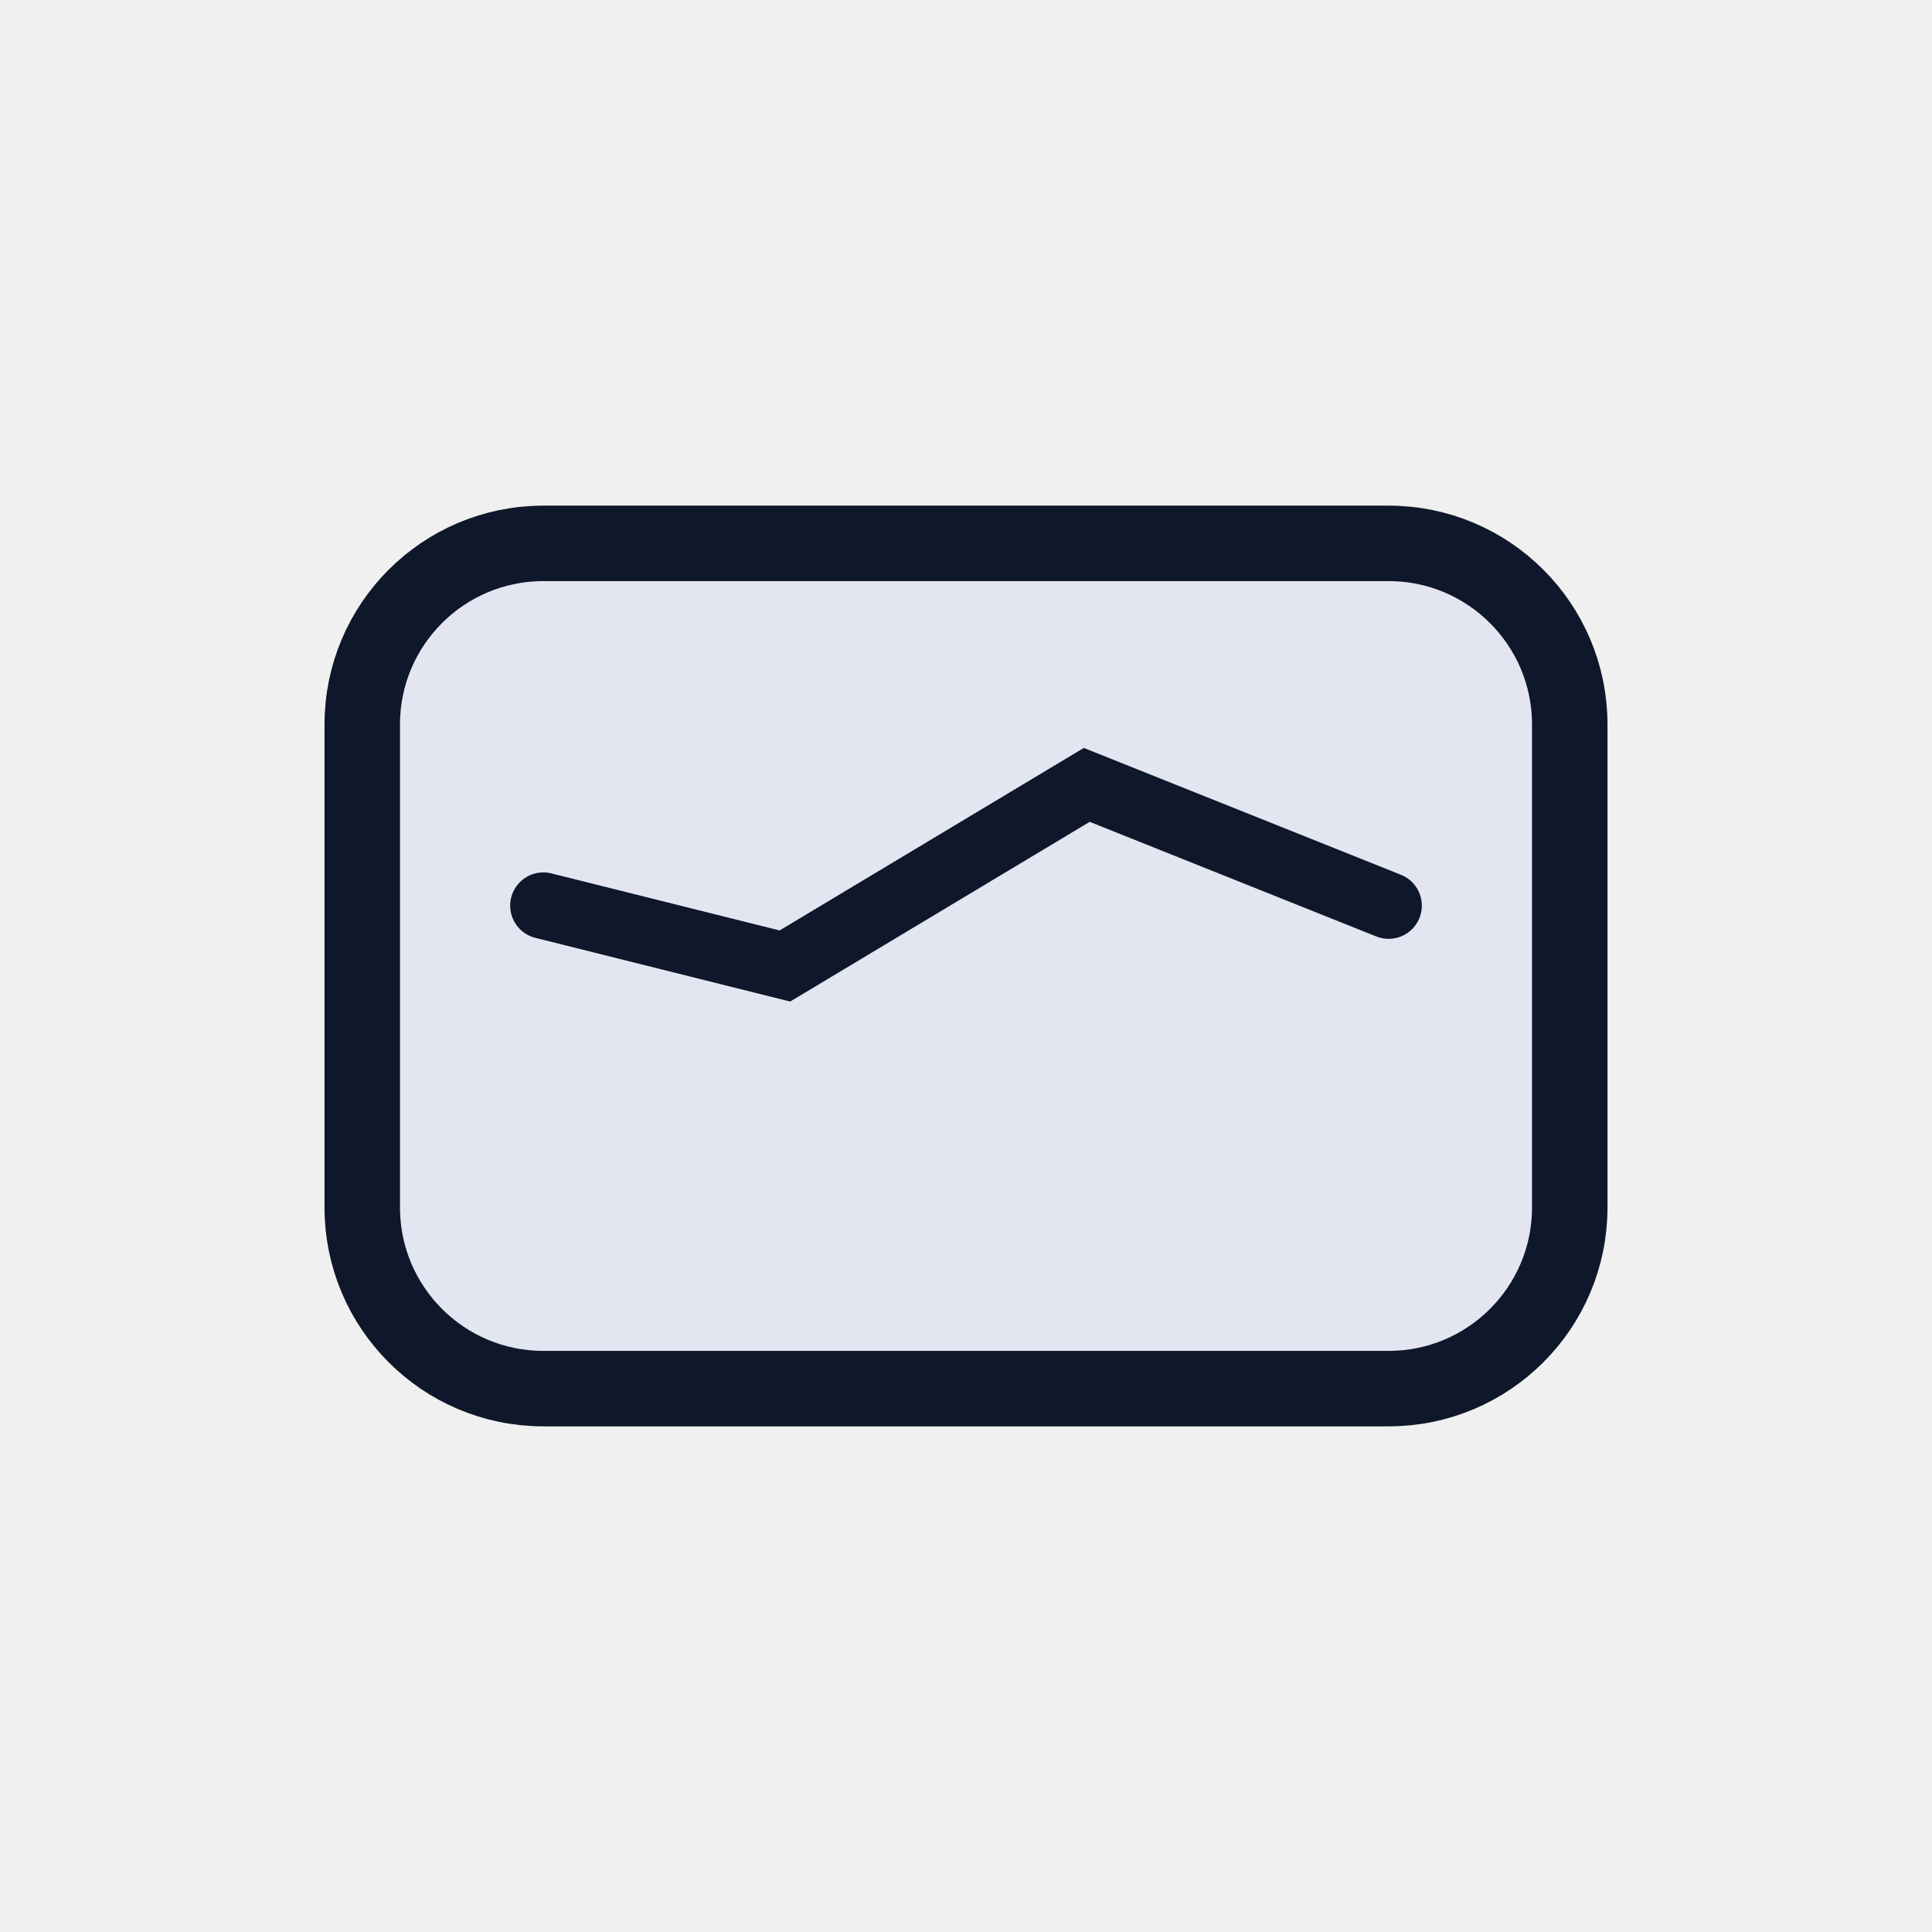
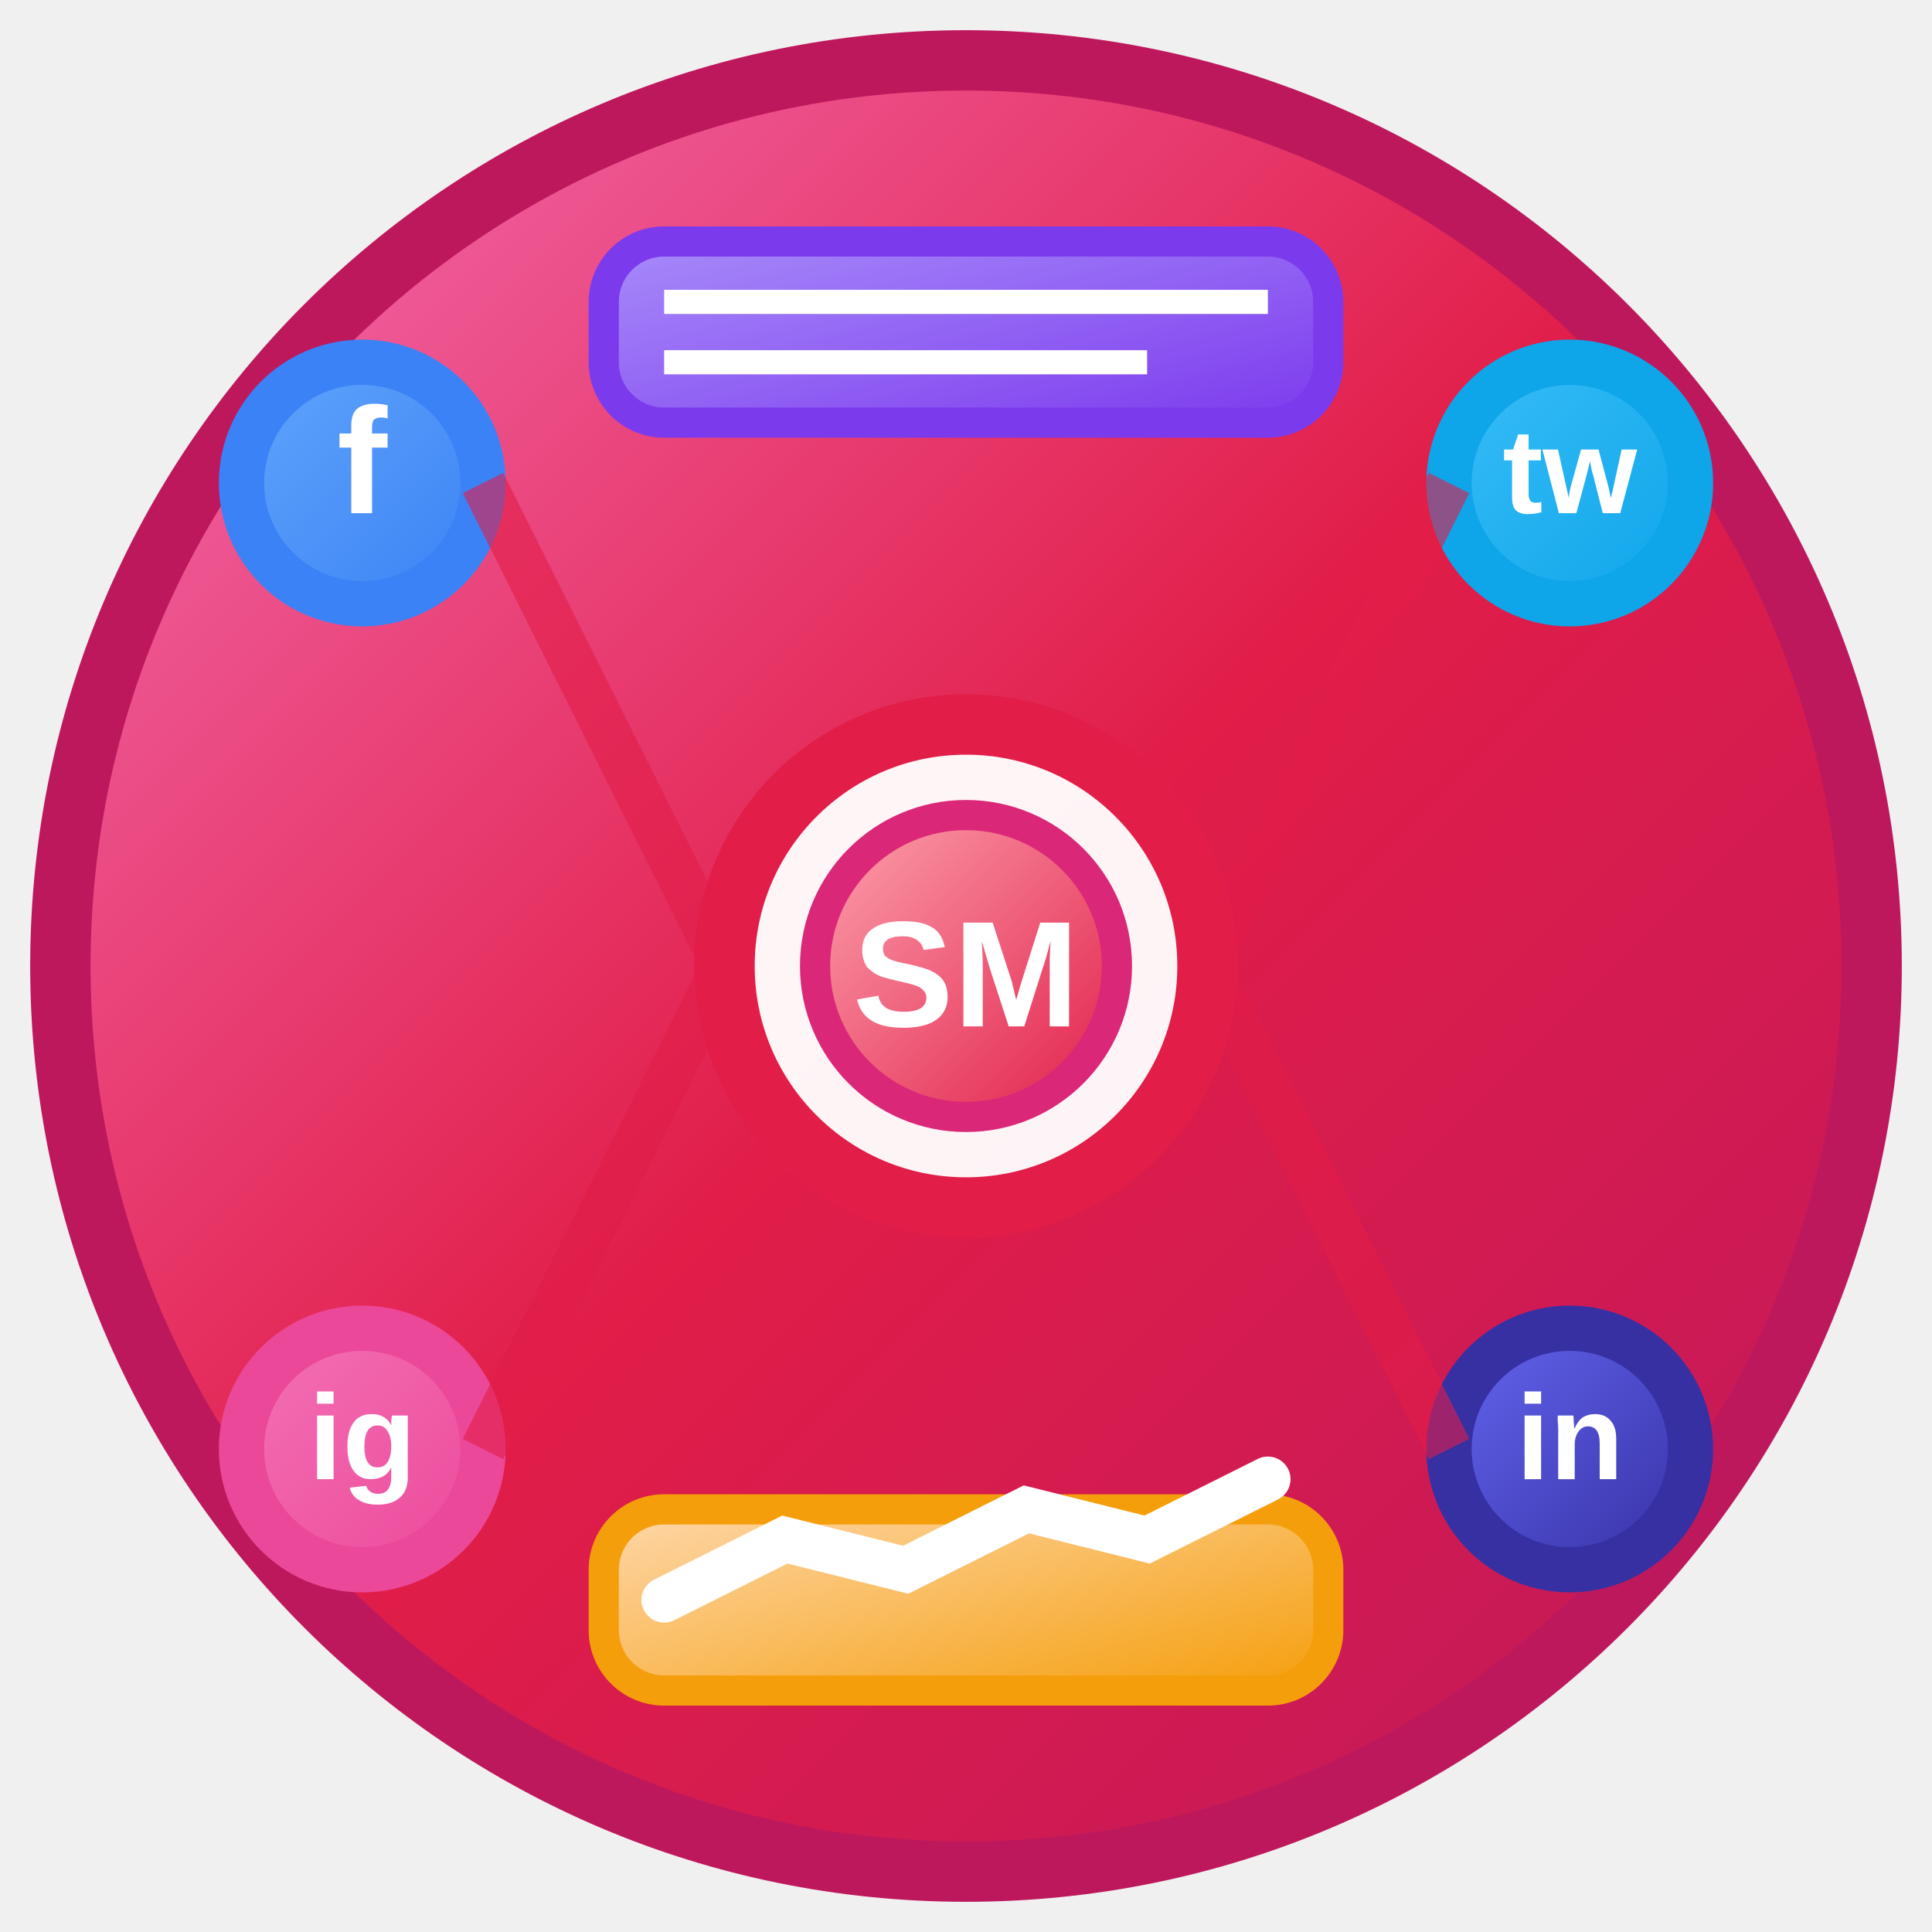
<svg xmlns="http://www.w3.org/2000/svg" width="64" height="64" viewBox="0 0 64 64" fill="none">
+   <circle cx="32" cy="32" r="30" fill="url(#social-gradient)" stroke="#be185d" stroke-width="2" />
+   <circle cx="32" cy="32" r="8" fill="#ffffff" fill-opacity="0.95" stroke="#e11d48" stroke-width="2" />
+   <circle cx="32" cy="32" r="5" fill="url(#hub-gradient)" stroke="#db2777" stroke-width="1" />
+   <text x="32" y="34" text-anchor="middle" fill="#ffffff" font-family="Arial, sans-serif" font-size="5" font-weight="bold">SM</text>
+   <circle cx="12" cy="16" r="4" fill="url(#facebook-gradient)" stroke="#3b82f6" stroke-width="1.5" />
+   <text x="12" y="17" text-anchor="middle" fill="#ffffff" font-family="Arial, sans-serif" font-size="5" font-weight="bold">f</text>
+   <circle cx="52" cy="16" r="4" fill="url(#twitter-gradient)" stroke="#0ea5e9" stroke-width="1.5" />
+   <text x="52" y="17" text-anchor="middle" fill="#ffffff" font-family="Arial, sans-serif" font-size="4" font-weight="bold">tw</text>
+   <circle cx="12" cy="48" r="4" fill="url(#instagram-gradient)" stroke="#ec4899" stroke-width="1.5" />
+   <text x="12" y="49" text-anchor="middle" fill="#ffffff" font-family="Arial, sans-serif" font-size="4" font-weight="bold">ig</text>
+   <circle cx="52" cy="48" r="4" fill="url(#linkedin-gradient)" stroke="#3730a3" stroke-width="1.5" />
+   <text x="52" y="49" text-anchor="middle" fill="#ffffff" font-family="Arial, sans-serif" font-size="4" font-weight="bold">in</text>
+   <rect x="20" y="8" width="24" height="6" rx="2" fill="url(#content-gradient)" stroke="#7c3aed" stroke-width="1" />
+   <path d="M22 10 L42 10 M22 12 L38 12" stroke="#ffffff" stroke-width="0.8" />
+   <rect x="20" y="50" width="24" height="6" rx="2" fill="url(#analytics-gradient)" stroke="#f59e0b" stroke-width="1" />
+   <path d="M22 53 L26 51 L30 52 L34 50 L38 51 L42 49" stroke="#ffffff" stroke-width="1.5" stroke-linecap="round" fill="none" />
+   <path d="M16 16 L24 32 M40 32 L48 16 M16 48 L24 32 M40 32 L48 48" stroke="#e11d48" stroke-width="1.5" opacity="0.6" />
  <defs>
-     <linearGradient id="g" x1="8" y1="56" x2="56" y2="8">
-       <stop stop-color="#0EA5E9" />
-       <stop offset="1" stop-color="#7C3AED" />
+     <linearGradient id="social-gradient" x1="0%" y1="0%" x2="100%" y2="100%">
+       <stop offset="0%" style="stop-color:#f472b6;stop-opacity:1" />
+       <stop offset="50%" style="stop-color:#e11d48;stop-opacity:1" />
+       <stop offset="100%" style="stop-color:#be185d;stop-opacity:1" />
+     </linearGradient>
+     <linearGradient id="hub-gradient" x1="0%" y1="0%" x2="100%" y2="100%">
+       <stop offset="0%" style="stop-color:#fda4af;stop-opacity:1" />
+       <stop offset="100%" style="stop-color:#e11d48;stop-opacity:1" />
+     </linearGradient>
+     <linearGradient id="facebook-gradient" x1="0%" y1="0%" x2="100%" y2="100%">
+       <stop offset="0%" style="stop-color:#60a5fa;stop-opacity:1" />
+       <stop offset="100%" style="stop-color:#3b82f6;stop-opacity:1" />
+     </linearGradient>
+     <linearGradient id="twitter-gradient" x1="0%" y1="0%" x2="100%" y2="100%">
+       <stop offset="0%" style="stop-color:#38bdf8;stop-opacity:1" />
+       <stop offset="100%" style="stop-color:#0ea5e9;stop-opacity:1" />
+     </linearGradient>
+     <linearGradient id="instagram-gradient" x1="0%" y1="0%" x2="100%" y2="100%">
+       <stop offset="0%" style="stop-color:#f472b6;stop-opacity:1" />
+       <stop offset="100%" style="stop-color:#ec4899;stop-opacity:1" />
+     </linearGradient>
+     <linearGradient id="linkedin-gradient" x1="0%" y1="0%" x2="100%" y2="100%">
+       <stop offset="0%" style="stop-color:#6366f1;stop-opacity:1" />
+       <stop offset="100%" style="stop-color:#3730a3;stop-opacity:1" />
+     </linearGradient>
+     <linearGradient id="content-gradient" x1="0%" y1="0%" x2="100%" y2="100%">
+       <stop offset="0%" style="stop-color:#a78bfa;stop-opacity:1" />
+       <stop offset="100%" style="stop-color:#7c3aed;stop-opacity:1" />
+     </linearGradient>
+     <linearGradient id="analytics-gradient" x1="0%" y1="0%" x2="100%" y2="100%">
+       <stop offset="0%" style="stop-color:#fed7aa;stop-opacity:1" />
+       <stop offset="100%" style="stop-color:#f59e0b;stop-opacity:1" />
    </linearGradient>
  </defs>
-   <rect x="12" y="18" width="40" height="28" rx="6" stroke="#0F172A" stroke-width="2.5" fill="url(#g)" fill-opacity="0.08" />
-   <path d="M18 30l8 2 10-6 10 4" stroke="#0F172A" stroke-width="2.2" stroke-linecap="round" fill="none" />
</svg>
